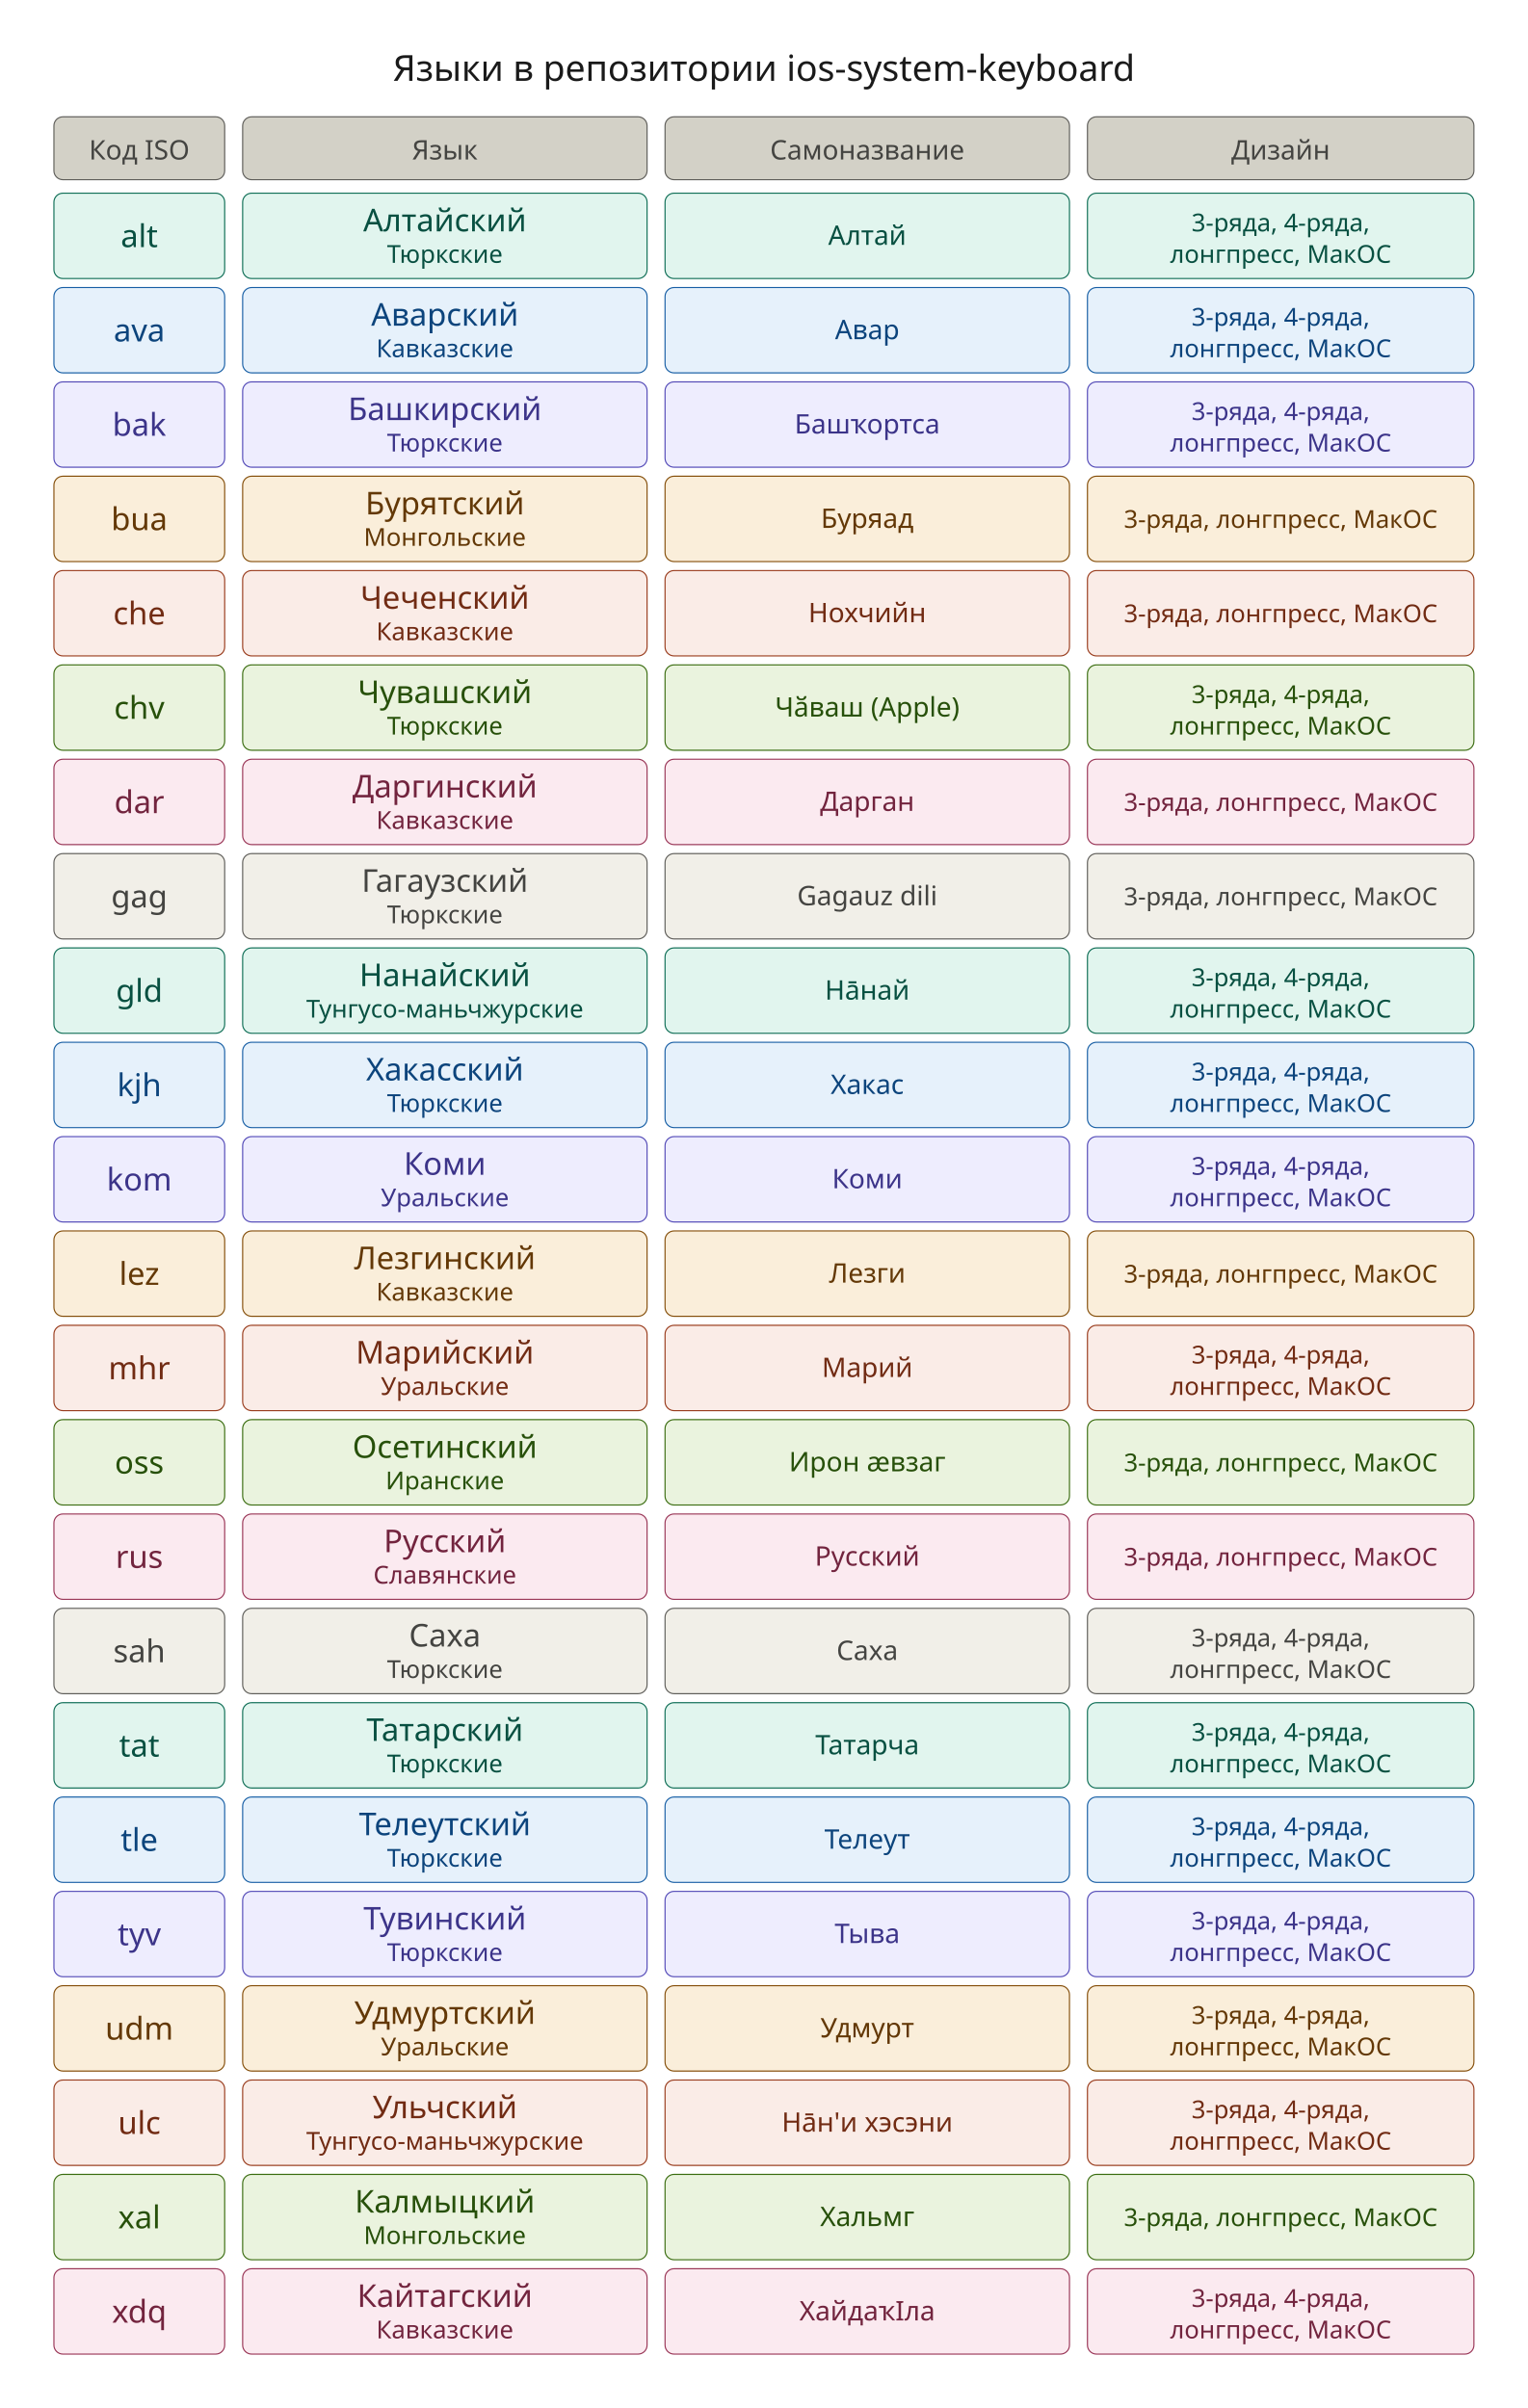
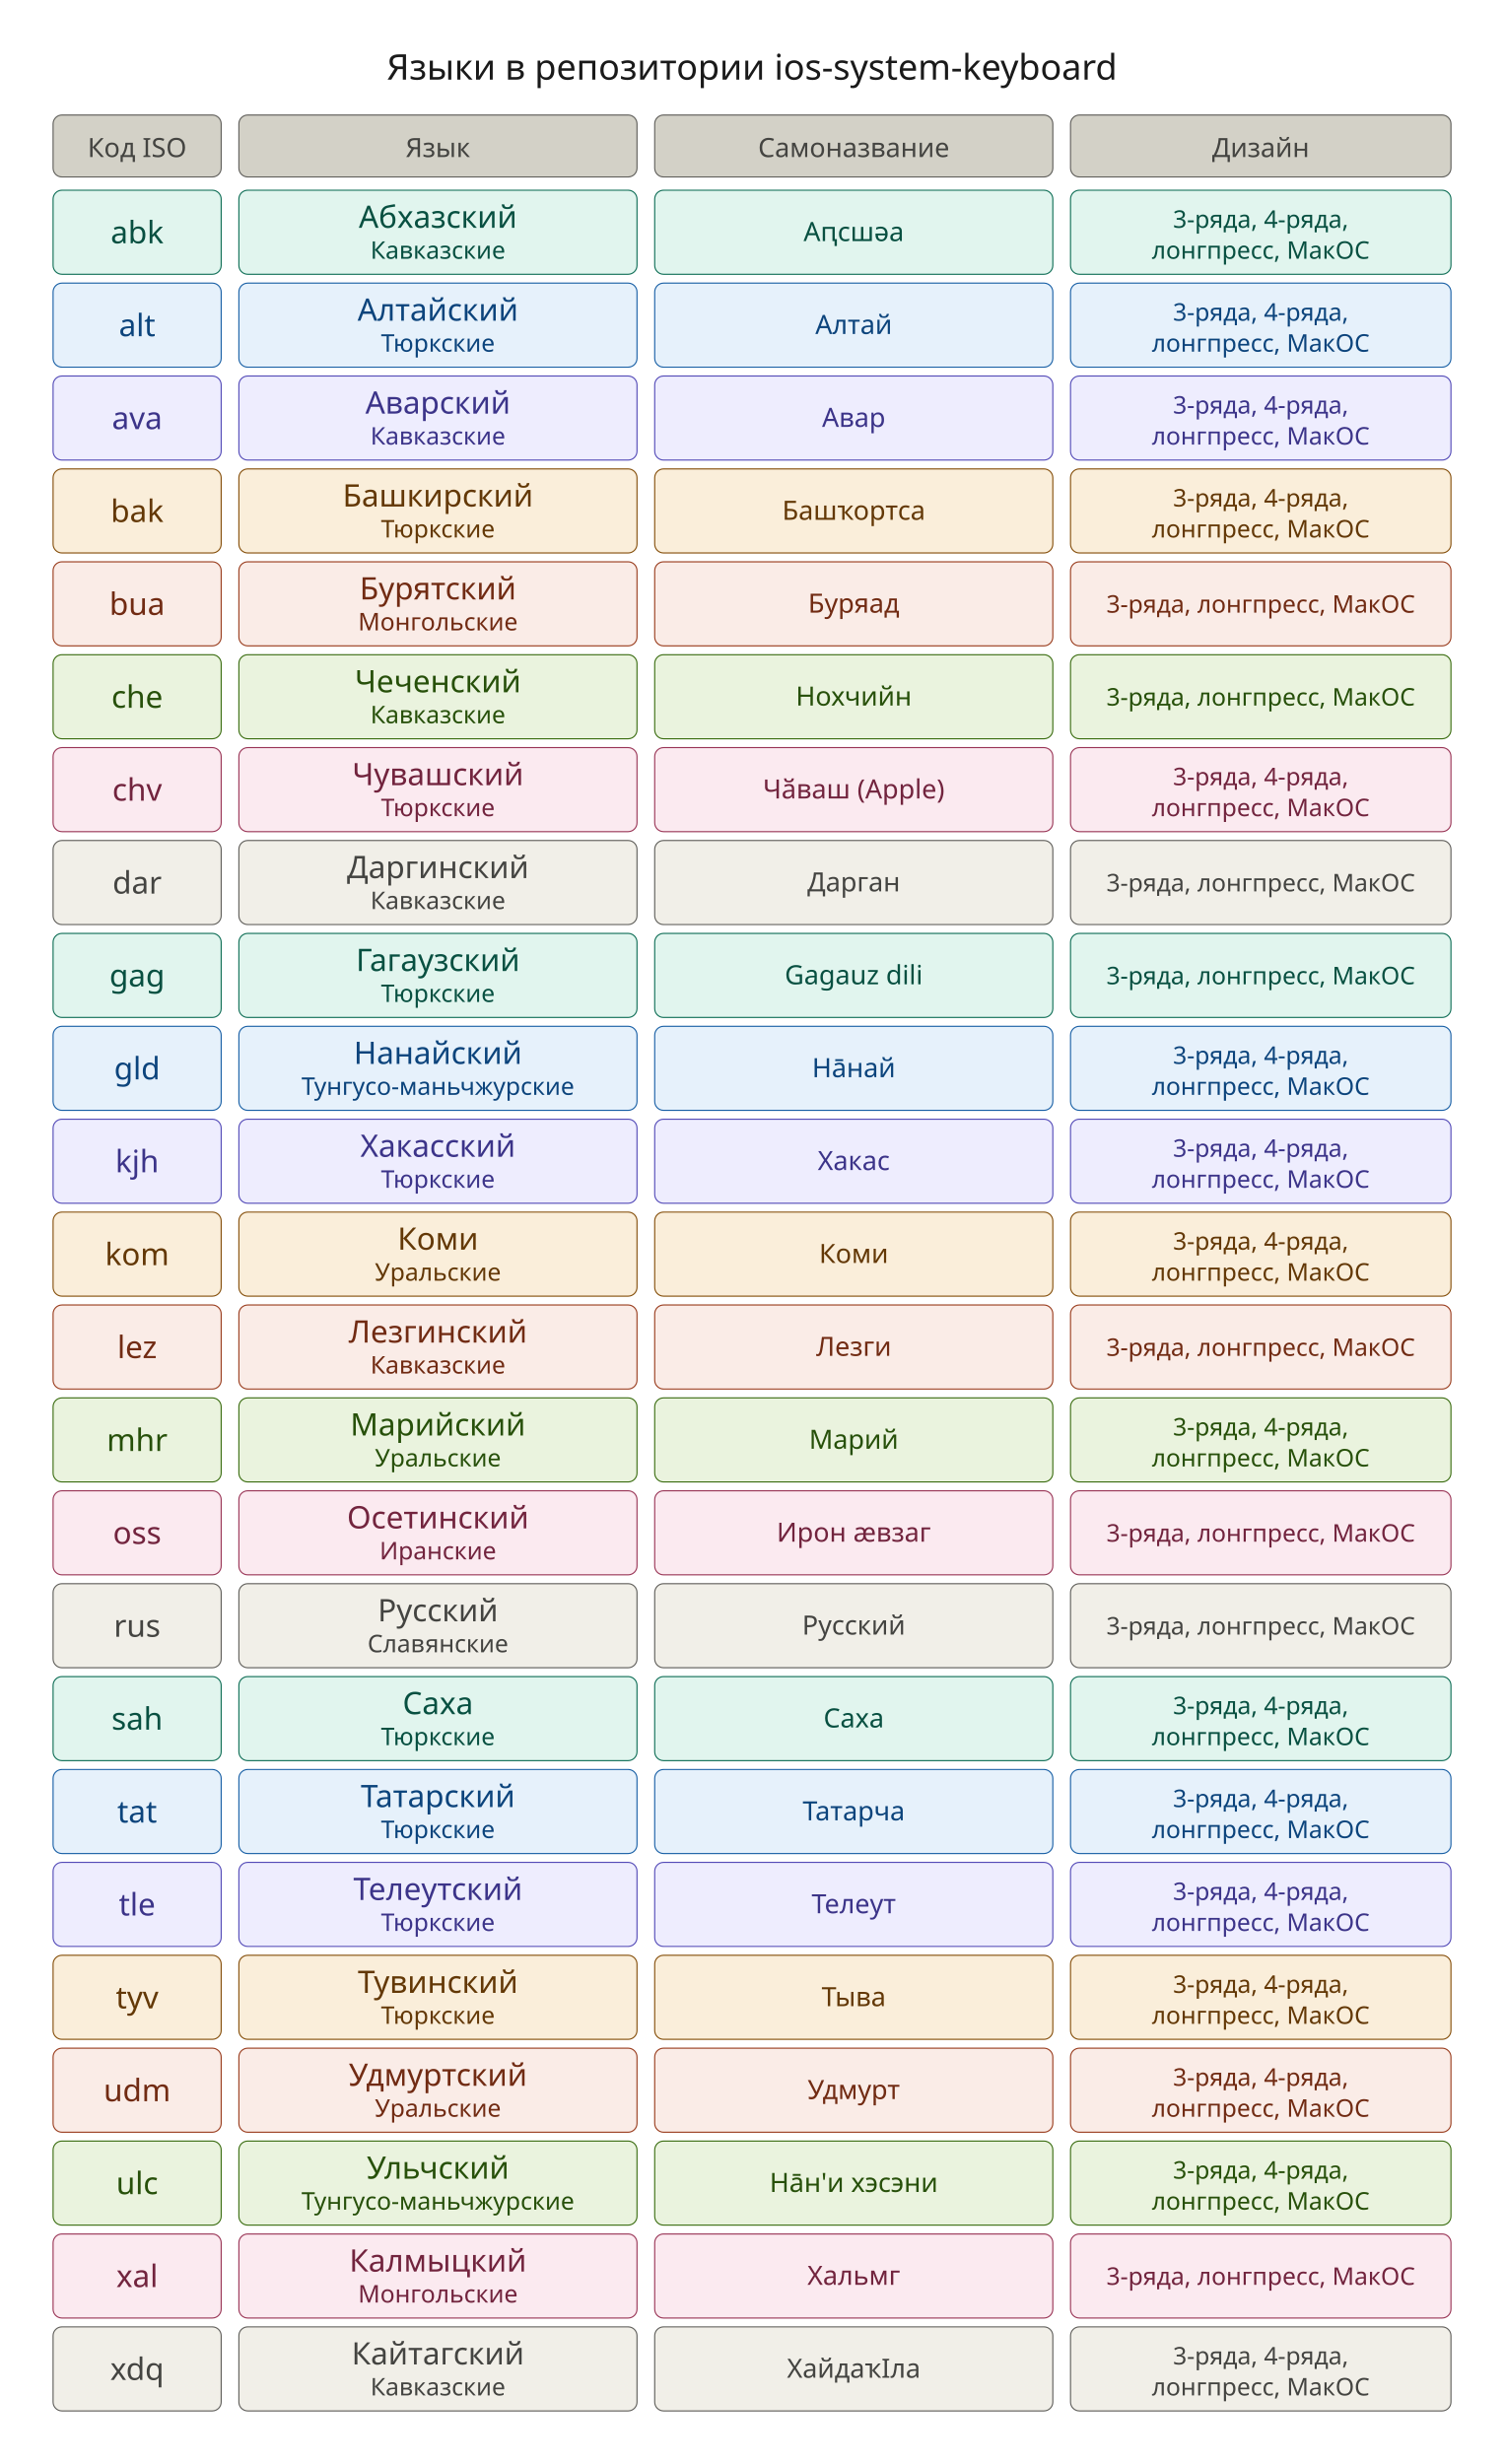
- <svg xmlns="http://www.w3.org/2000/svg" width="100%" viewBox="0 0 680 1072" font-family="sans-serif">
+ <svg xmlns="http://www.w3.org/2000/svg" width="100%" viewBox="0 0 680 1114" font-family="sans-serif">
  <text font-size="16" font-weight="500" fill="#1a1a1a" x="340" y="36" text-anchor="middle">Языки в репозитории ios-system-keyboard</text>
  <rect x="24" y="52" width="76" height="28" rx="4" fill="#D3D1C7" stroke="#5F5E5A" stroke-width="0.5" />
  <text font-size="12" fill="#444441" x="62" y="71" text-anchor="middle">Код ISO</text>
  <rect x="108" y="52" width="180" height="28" rx="4" fill="#D3D1C7" stroke="#5F5E5A" stroke-width="0.5" />
  <text font-size="12" fill="#444441" x="198" y="71" text-anchor="middle">Язык</text>
  <rect x="296" y="52" width="180" height="28" rx="4" fill="#D3D1C7" stroke="#5F5E5A" stroke-width="0.5" />
  <text font-size="12" fill="#444441" x="386" y="71" text-anchor="middle">Самоназвание</text>
  <rect x="484" y="52" width="172" height="28" rx="4" fill="#D3D1C7" stroke="#5F5E5A" stroke-width="0.5" />
  <text font-size="12" fill="#444441" x="570" y="71" text-anchor="middle">Дизайн</text>
  <rect x="24" y="86" width="76" height="38" rx="4" fill="#E1F5EE" stroke="#0F6E56" stroke-width="0.5" />
-   <text font-size="14" font-weight="500" fill="#085041" x="62" y="110" text-anchor="middle">alt</text>
+   <text font-size="14" font-weight="500" fill="#085041" x="62" y="110" text-anchor="middle">abk</text>
  <rect x="108" y="86" width="180" height="38" rx="4" fill="#E1F5EE" stroke="#0F6E56" stroke-width="0.5" />
-   <text font-size="14" font-weight="500" fill="#085041" x="198" y="103" text-anchor="middle">Алтайский</text>
-   <text font-size="11" fill="#085041" x="198" y="117" text-anchor="middle">Тюркские</text>
+   <text font-size="14" font-weight="500" fill="#085041" x="198" y="103" text-anchor="middle">Абхазский</text>
+   <text font-size="11" fill="#085041" x="198" y="117" text-anchor="middle">Кавказские</text>
  <rect x="296" y="86" width="180" height="38" rx="4" fill="#E1F5EE" stroke="#0F6E56" stroke-width="0.5" />
-   <text font-size="12" fill="#085041" x="386" y="109" text-anchor="middle">Алтай</text>
+   <text font-size="12" fill="#085041" x="386" y="109" text-anchor="middle">Аԥсшәа</text>
  <rect x="484" y="86" width="172" height="38" rx="4" fill="#E1F5EE" stroke="#0F6E56" stroke-width="0.5" />
  <text font-size="11" fill="#085041" x="570" y="103" text-anchor="middle">3-ряда, 4-ряда,</text>
  <text font-size="11" fill="#085041" x="570" y="117" text-anchor="middle">лонгпресс, МакОС</text>
  <rect x="24" y="128" width="76" height="38" rx="4" fill="#E6F1FB" stroke="#185FA5" stroke-width="0.5" />
-   <text font-size="14" font-weight="500" fill="#0C447C" x="62" y="152" text-anchor="middle">ava</text>
+   <text font-size="14" font-weight="500" fill="#0C447C" x="62" y="152" text-anchor="middle">alt</text>
  <rect x="108" y="128" width="180" height="38" rx="4" fill="#E6F1FB" stroke="#185FA5" stroke-width="0.5" />
-   <text font-size="14" font-weight="500" fill="#0C447C" x="198" y="145" text-anchor="middle">Аварский</text>
-   <text font-size="11" fill="#0C447C" x="198" y="159" text-anchor="middle">Кавказские</text>
+   <text font-size="14" font-weight="500" fill="#0C447C" x="198" y="145" text-anchor="middle">Алтайский</text>
+   <text font-size="11" fill="#0C447C" x="198" y="159" text-anchor="middle">Тюркские</text>
  <rect x="296" y="128" width="180" height="38" rx="4" fill="#E6F1FB" stroke="#185FA5" stroke-width="0.5" />
-   <text font-size="12" fill="#0C447C" x="386" y="151" text-anchor="middle">Авар</text>
+   <text font-size="12" fill="#0C447C" x="386" y="151" text-anchor="middle">Алтай</text>
  <rect x="484" y="128" width="172" height="38" rx="4" fill="#E6F1FB" stroke="#185FA5" stroke-width="0.5" />
  <text font-size="11" fill="#0C447C" x="570" y="145" text-anchor="middle">3-ряда, 4-ряда,</text>
  <text font-size="11" fill="#0C447C" x="570" y="159" text-anchor="middle">лонгпресс, МакОС</text>
  <rect x="24" y="170" width="76" height="38" rx="4" fill="#EEEDFE" stroke="#534AB7" stroke-width="0.5" />
-   <text font-size="14" font-weight="500" fill="#3C3489" x="62" y="194" text-anchor="middle">bak</text>
+   <text font-size="14" font-weight="500" fill="#3C3489" x="62" y="194" text-anchor="middle">ava</text>
  <rect x="108" y="170" width="180" height="38" rx="4" fill="#EEEDFE" stroke="#534AB7" stroke-width="0.5" />
-   <text font-size="14" font-weight="500" fill="#3C3489" x="198" y="187" text-anchor="middle">Башкирский</text>
-   <text font-size="11" fill="#3C3489" x="198" y="201" text-anchor="middle">Тюркские</text>
+   <text font-size="14" font-weight="500" fill="#3C3489" x="198" y="187" text-anchor="middle">Аварский</text>
+   <text font-size="11" fill="#3C3489" x="198" y="201" text-anchor="middle">Кавказские</text>
  <rect x="296" y="170" width="180" height="38" rx="4" fill="#EEEDFE" stroke="#534AB7" stroke-width="0.5" />
-   <text font-size="12" fill="#3C3489" x="386" y="193" text-anchor="middle">Башҡортса</text>
+   <text font-size="12" fill="#3C3489" x="386" y="193" text-anchor="middle">Авар</text>
  <rect x="484" y="170" width="172" height="38" rx="4" fill="#EEEDFE" stroke="#534AB7" stroke-width="0.5" />
  <text font-size="11" fill="#3C3489" x="570" y="187" text-anchor="middle">3-ряда, 4-ряда,</text>
  <text font-size="11" fill="#3C3489" x="570" y="201" text-anchor="middle">лонгпресс, МакОС</text>
  <rect x="24" y="212" width="76" height="38" rx="4" fill="#FAEEDA" stroke="#854F0B" stroke-width="0.5" />
-   <text font-size="14" font-weight="500" fill="#633806" x="62" y="236" text-anchor="middle">bua</text>
+   <text font-size="14" font-weight="500" fill="#633806" x="62" y="236" text-anchor="middle">bak</text>
  <rect x="108" y="212" width="180" height="38" rx="4" fill="#FAEEDA" stroke="#854F0B" stroke-width="0.5" />
-   <text font-size="14" font-weight="500" fill="#633806" x="198" y="229" text-anchor="middle">Бурятский</text>
-   <text font-size="11" fill="#633806" x="198" y="243" text-anchor="middle">Монгольские</text>
+   <text font-size="14" font-weight="500" fill="#633806" x="198" y="229" text-anchor="middle">Башкирский</text>
+   <text font-size="11" fill="#633806" x="198" y="243" text-anchor="middle">Тюркские</text>
  <rect x="296" y="212" width="180" height="38" rx="4" fill="#FAEEDA" stroke="#854F0B" stroke-width="0.5" />
-   <text font-size="12" fill="#633806" x="386" y="235" text-anchor="middle">Буряад</text>
+   <text font-size="12" fill="#633806" x="386" y="235" text-anchor="middle">Башҡортса</text>
  <rect x="484" y="212" width="172" height="38" rx="4" fill="#FAEEDA" stroke="#854F0B" stroke-width="0.5" />
-   <text font-size="11" fill="#633806" x="570" y="235" text-anchor="middle">3-ряда, лонгпресс, МакОС</text>
+   <text font-size="11" fill="#633806" x="570" y="229" text-anchor="middle">3-ряда, 4-ряда,</text>
+   <text font-size="11" fill="#633806" x="570" y="243" text-anchor="middle">лонгпресс, МакОС</text>
  <rect x="24" y="254" width="76" height="38" rx="4" fill="#FAECE7" stroke="#993C1D" stroke-width="0.5" />
-   <text font-size="14" font-weight="500" fill="#712B13" x="62" y="278" text-anchor="middle">che</text>
+   <text font-size="14" font-weight="500" fill="#712B13" x="62" y="278" text-anchor="middle">bua</text>
  <rect x="108" y="254" width="180" height="38" rx="4" fill="#FAECE7" stroke="#993C1D" stroke-width="0.5" />
-   <text font-size="14" font-weight="500" fill="#712B13" x="198" y="271" text-anchor="middle">Чеченский</text>
-   <text font-size="11" fill="#712B13" x="198" y="285" text-anchor="middle">Кавказские</text>
+   <text font-size="14" font-weight="500" fill="#712B13" x="198" y="271" text-anchor="middle">Бурятский</text>
+   <text font-size="11" fill="#712B13" x="198" y="285" text-anchor="middle">Монгольские</text>
  <rect x="296" y="254" width="180" height="38" rx="4" fill="#FAECE7" stroke="#993C1D" stroke-width="0.5" />
-   <text font-size="12" fill="#712B13" x="386" y="277" text-anchor="middle">Нохчийн</text>
+   <text font-size="12" fill="#712B13" x="386" y="277" text-anchor="middle">Буряад</text>
  <rect x="484" y="254" width="172" height="38" rx="4" fill="#FAECE7" stroke="#993C1D" stroke-width="0.5" />
  <text font-size="11" fill="#712B13" x="570" y="277" text-anchor="middle">3-ряда, лонгпресс, МакОС</text>
  <rect x="24" y="296" width="76" height="38" rx="4" fill="#EAF3DE" stroke="#3B6D11" stroke-width="0.5" />
-   <text font-size="14" font-weight="500" fill="#27500A" x="62" y="320" text-anchor="middle">chv</text>
+   <text font-size="14" font-weight="500" fill="#27500A" x="62" y="320" text-anchor="middle">che</text>
  <rect x="108" y="296" width="180" height="38" rx="4" fill="#EAF3DE" stroke="#3B6D11" stroke-width="0.5" />
-   <text font-size="14" font-weight="500" fill="#27500A" x="198" y="313" text-anchor="middle">Чувашский</text>
-   <text font-size="11" fill="#27500A" x="198" y="327" text-anchor="middle">Тюркские</text>
+   <text font-size="14" font-weight="500" fill="#27500A" x="198" y="313" text-anchor="middle">Чеченский</text>
+   <text font-size="11" fill="#27500A" x="198" y="327" text-anchor="middle">Кавказские</text>
  <rect x="296" y="296" width="180" height="38" rx="4" fill="#EAF3DE" stroke="#3B6D11" stroke-width="0.5" />
-   <text font-size="12" fill="#27500A" x="386" y="319" text-anchor="middle">Чӑваш (Apple)</text>
+   <text font-size="12" fill="#27500A" x="386" y="319" text-anchor="middle">Нохчийн</text>
  <rect x="484" y="296" width="172" height="38" rx="4" fill="#EAF3DE" stroke="#3B6D11" stroke-width="0.5" />
-   <text font-size="11" fill="#27500A" x="570" y="313" text-anchor="middle">3-ряда, 4-ряда,</text>
-   <text font-size="11" fill="#27500A" x="570" y="327" text-anchor="middle">лонгпресс, МакОС</text>
+   <text font-size="11" fill="#27500A" x="570" y="319" text-anchor="middle">3-ряда, лонгпресс, МакОС</text>
  <rect x="24" y="338" width="76" height="38" rx="4" fill="#FBEAF0" stroke="#993556" stroke-width="0.5" />
-   <text font-size="14" font-weight="500" fill="#72243E" x="62" y="362" text-anchor="middle">dar</text>
+   <text font-size="14" font-weight="500" fill="#72243E" x="62" y="362" text-anchor="middle">chv</text>
  <rect x="108" y="338" width="180" height="38" rx="4" fill="#FBEAF0" stroke="#993556" stroke-width="0.5" />
-   <text font-size="14" font-weight="500" fill="#72243E" x="198" y="355" text-anchor="middle">Даргинский</text>
-   <text font-size="11" fill="#72243E" x="198" y="369" text-anchor="middle">Кавказские</text>
+   <text font-size="14" font-weight="500" fill="#72243E" x="198" y="355" text-anchor="middle">Чувашский</text>
+   <text font-size="11" fill="#72243E" x="198" y="369" text-anchor="middle">Тюркские</text>
  <rect x="296" y="338" width="180" height="38" rx="4" fill="#FBEAF0" stroke="#993556" stroke-width="0.5" />
-   <text font-size="12" fill="#72243E" x="386" y="361" text-anchor="middle">Дарган</text>
+   <text font-size="12" fill="#72243E" x="386" y="361" text-anchor="middle">Чӑваш (Apple)</text>
  <rect x="484" y="338" width="172" height="38" rx="4" fill="#FBEAF0" stroke="#993556" stroke-width="0.5" />
-   <text font-size="11" fill="#72243E" x="570" y="361" text-anchor="middle">3-ряда, лонгпресс, МакОС</text>
+   <text font-size="11" fill="#72243E" x="570" y="355" text-anchor="middle">3-ряда, 4-ряда,</text>
+   <text font-size="11" fill="#72243E" x="570" y="369" text-anchor="middle">лонгпресс, МакОС</text>
  <rect x="24" y="380" width="76" height="38" rx="4" fill="#F1EFE8" stroke="#5F5E5A" stroke-width="0.5" />
-   <text font-size="14" font-weight="500" fill="#444441" x="62" y="404" text-anchor="middle">gag</text>
+   <text font-size="14" font-weight="500" fill="#444441" x="62" y="404" text-anchor="middle">dar</text>
  <rect x="108" y="380" width="180" height="38" rx="4" fill="#F1EFE8" stroke="#5F5E5A" stroke-width="0.5" />
-   <text font-size="14" font-weight="500" fill="#444441" x="198" y="397" text-anchor="middle">Гагаузский</text>
-   <text font-size="11" fill="#444441" x="198" y="411" text-anchor="middle">Тюркские</text>
+   <text font-size="14" font-weight="500" fill="#444441" x="198" y="397" text-anchor="middle">Даргинский</text>
+   <text font-size="11" fill="#444441" x="198" y="411" text-anchor="middle">Кавказские</text>
  <rect x="296" y="380" width="180" height="38" rx="4" fill="#F1EFE8" stroke="#5F5E5A" stroke-width="0.5" />
-   <text font-size="12" fill="#444441" x="386" y="403" text-anchor="middle">Gagauz dili</text>
+   <text font-size="12" fill="#444441" x="386" y="403" text-anchor="middle">Дарган</text>
  <rect x="484" y="380" width="172" height="38" rx="4" fill="#F1EFE8" stroke="#5F5E5A" stroke-width="0.5" />
  <text font-size="11" fill="#444441" x="570" y="403" text-anchor="middle">3-ряда, лонгпресс, МакОС</text>
  <rect x="24" y="422" width="76" height="38" rx="4" fill="#E1F5EE" stroke="#0F6E56" stroke-width="0.5" />
-   <text font-size="14" font-weight="500" fill="#085041" x="62" y="446" text-anchor="middle">gld</text>
+   <text font-size="14" font-weight="500" fill="#085041" x="62" y="446" text-anchor="middle">gag</text>
  <rect x="108" y="422" width="180" height="38" rx="4" fill="#E1F5EE" stroke="#0F6E56" stroke-width="0.5" />
-   <text font-size="14" font-weight="500" fill="#085041" x="198" y="439" text-anchor="middle">Нанайский</text>
-   <text font-size="11" fill="#085041" x="198" y="453" text-anchor="middle">Тунгусо-маньчжурские</text>
+   <text font-size="14" font-weight="500" fill="#085041" x="198" y="439" text-anchor="middle">Гагаузский</text>
+   <text font-size="11" fill="#085041" x="198" y="453" text-anchor="middle">Тюркские</text>
  <rect x="296" y="422" width="180" height="38" rx="4" fill="#E1F5EE" stroke="#0F6E56" stroke-width="0.5" />
-   <text font-size="12" fill="#085041" x="386" y="445" text-anchor="middle">На̄най</text>
+   <text font-size="12" fill="#085041" x="386" y="445" text-anchor="middle">Gagauz dili</text>
  <rect x="484" y="422" width="172" height="38" rx="4" fill="#E1F5EE" stroke="#0F6E56" stroke-width="0.5" />
-   <text font-size="11" fill="#085041" x="570" y="439" text-anchor="middle">3-ряда, 4-ряда,</text>
-   <text font-size="11" fill="#085041" x="570" y="453" text-anchor="middle">лонгпресс, МакОС</text>
+   <text font-size="11" fill="#085041" x="570" y="445" text-anchor="middle">3-ряда, лонгпресс, МакОС</text>
  <rect x="24" y="464" width="76" height="38" rx="4" fill="#E6F1FB" stroke="#185FA5" stroke-width="0.5" />
-   <text font-size="14" font-weight="500" fill="#0C447C" x="62" y="488" text-anchor="middle">kjh</text>
+   <text font-size="14" font-weight="500" fill="#0C447C" x="62" y="488" text-anchor="middle">gld</text>
  <rect x="108" y="464" width="180" height="38" rx="4" fill="#E6F1FB" stroke="#185FA5" stroke-width="0.5" />
-   <text font-size="14" font-weight="500" fill="#0C447C" x="198" y="481" text-anchor="middle">Хакасский</text>
-   <text font-size="11" fill="#0C447C" x="198" y="495" text-anchor="middle">Тюркские</text>
+   <text font-size="14" font-weight="500" fill="#0C447C" x="198" y="481" text-anchor="middle">Нанайский</text>
+   <text font-size="11" fill="#0C447C" x="198" y="495" text-anchor="middle">Тунгусо-маньчжурские</text>
  <rect x="296" y="464" width="180" height="38" rx="4" fill="#E6F1FB" stroke="#185FA5" stroke-width="0.5" />
-   <text font-size="12" fill="#0C447C" x="386" y="487" text-anchor="middle">Хакас</text>
+   <text font-size="12" fill="#0C447C" x="386" y="487" text-anchor="middle">На̄най</text>
  <rect x="484" y="464" width="172" height="38" rx="4" fill="#E6F1FB" stroke="#185FA5" stroke-width="0.5" />
  <text font-size="11" fill="#0C447C" x="570" y="481" text-anchor="middle">3-ряда, 4-ряда,</text>
  <text font-size="11" fill="#0C447C" x="570" y="495" text-anchor="middle">лонгпресс, МакОС</text>
  <rect x="24" y="506" width="76" height="38" rx="4" fill="#EEEDFE" stroke="#534AB7" stroke-width="0.5" />
-   <text font-size="14" font-weight="500" fill="#3C3489" x="62" y="530" text-anchor="middle">kom</text>
+   <text font-size="14" font-weight="500" fill="#3C3489" x="62" y="530" text-anchor="middle">kjh</text>
  <rect x="108" y="506" width="180" height="38" rx="4" fill="#EEEDFE" stroke="#534AB7" stroke-width="0.5" />
-   <text font-size="14" font-weight="500" fill="#3C3489" x="198" y="523" text-anchor="middle">Коми</text>
-   <text font-size="11" fill="#3C3489" x="198" y="537" text-anchor="middle">Уральские</text>
+   <text font-size="14" font-weight="500" fill="#3C3489" x="198" y="523" text-anchor="middle">Хакасский</text>
+   <text font-size="11" fill="#3C3489" x="198" y="537" text-anchor="middle">Тюркские</text>
  <rect x="296" y="506" width="180" height="38" rx="4" fill="#EEEDFE" stroke="#534AB7" stroke-width="0.5" />
-   <text font-size="12" fill="#3C3489" x="386" y="529" text-anchor="middle">Коми</text>
+   <text font-size="12" fill="#3C3489" x="386" y="529" text-anchor="middle">Хакас</text>
  <rect x="484" y="506" width="172" height="38" rx="4" fill="#EEEDFE" stroke="#534AB7" stroke-width="0.5" />
  <text font-size="11" fill="#3C3489" x="570" y="523" text-anchor="middle">3-ряда, 4-ряда,</text>
  <text font-size="11" fill="#3C3489" x="570" y="537" text-anchor="middle">лонгпресс, МакОС</text>
  <rect x="24" y="548" width="76" height="38" rx="4" fill="#FAEEDA" stroke="#854F0B" stroke-width="0.5" />
-   <text font-size="14" font-weight="500" fill="#633806" x="62" y="572" text-anchor="middle">lez</text>
+   <text font-size="14" font-weight="500" fill="#633806" x="62" y="572" text-anchor="middle">kom</text>
  <rect x="108" y="548" width="180" height="38" rx="4" fill="#FAEEDA" stroke="#854F0B" stroke-width="0.5" />
-   <text font-size="14" font-weight="500" fill="#633806" x="198" y="565" text-anchor="middle">Лезгинский</text>
-   <text font-size="11" fill="#633806" x="198" y="579" text-anchor="middle">Кавказские</text>
+   <text font-size="14" font-weight="500" fill="#633806" x="198" y="565" text-anchor="middle">Коми</text>
+   <text font-size="11" fill="#633806" x="198" y="579" text-anchor="middle">Уральские</text>
  <rect x="296" y="548" width="180" height="38" rx="4" fill="#FAEEDA" stroke="#854F0B" stroke-width="0.5" />
-   <text font-size="12" fill="#633806" x="386" y="571" text-anchor="middle">Лезги</text>
+   <text font-size="12" fill="#633806" x="386" y="571" text-anchor="middle">Коми</text>
  <rect x="484" y="548" width="172" height="38" rx="4" fill="#FAEEDA" stroke="#854F0B" stroke-width="0.5" />
-   <text font-size="11" fill="#633806" x="570" y="571" text-anchor="middle">3-ряда, лонгпресс, МакОС</text>
+   <text font-size="11" fill="#633806" x="570" y="565" text-anchor="middle">3-ряда, 4-ряда,</text>
+   <text font-size="11" fill="#633806" x="570" y="579" text-anchor="middle">лонгпресс, МакОС</text>
  <rect x="24" y="590" width="76" height="38" rx="4" fill="#FAECE7" stroke="#993C1D" stroke-width="0.5" />
-   <text font-size="14" font-weight="500" fill="#712B13" x="62" y="614" text-anchor="middle">mhr</text>
+   <text font-size="14" font-weight="500" fill="#712B13" x="62" y="614" text-anchor="middle">lez</text>
  <rect x="108" y="590" width="180" height="38" rx="4" fill="#FAECE7" stroke="#993C1D" stroke-width="0.5" />
-   <text font-size="14" font-weight="500" fill="#712B13" x="198" y="607" text-anchor="middle">Марийский</text>
-   <text font-size="11" fill="#712B13" x="198" y="621" text-anchor="middle">Уральские</text>
+   <text font-size="14" font-weight="500" fill="#712B13" x="198" y="607" text-anchor="middle">Лезгинский</text>
+   <text font-size="11" fill="#712B13" x="198" y="621" text-anchor="middle">Кавказские</text>
  <rect x="296" y="590" width="180" height="38" rx="4" fill="#FAECE7" stroke="#993C1D" stroke-width="0.5" />
-   <text font-size="12" fill="#712B13" x="386" y="613" text-anchor="middle">Марий</text>
+   <text font-size="12" fill="#712B13" x="386" y="613" text-anchor="middle">Лезги</text>
  <rect x="484" y="590" width="172" height="38" rx="4" fill="#FAECE7" stroke="#993C1D" stroke-width="0.5" />
-   <text font-size="11" fill="#712B13" x="570" y="607" text-anchor="middle">3-ряда, 4-ряда,</text>
-   <text font-size="11" fill="#712B13" x="570" y="621" text-anchor="middle">лонгпресс, МакОС</text>
+   <text font-size="11" fill="#712B13" x="570" y="613" text-anchor="middle">3-ряда, лонгпресс, МакОС</text>
  <rect x="24" y="632" width="76" height="38" rx="4" fill="#EAF3DE" stroke="#3B6D11" stroke-width="0.5" />
-   <text font-size="14" font-weight="500" fill="#27500A" x="62" y="656" text-anchor="middle">oss</text>
+   <text font-size="14" font-weight="500" fill="#27500A" x="62" y="656" text-anchor="middle">mhr</text>
  <rect x="108" y="632" width="180" height="38" rx="4" fill="#EAF3DE" stroke="#3B6D11" stroke-width="0.5" />
-   <text font-size="14" font-weight="500" fill="#27500A" x="198" y="649" text-anchor="middle">Осетинский</text>
-   <text font-size="11" fill="#27500A" x="198" y="663" text-anchor="middle">Иранские</text>
+   <text font-size="14" font-weight="500" fill="#27500A" x="198" y="649" text-anchor="middle">Марийский</text>
+   <text font-size="11" fill="#27500A" x="198" y="663" text-anchor="middle">Уральские</text>
  <rect x="296" y="632" width="180" height="38" rx="4" fill="#EAF3DE" stroke="#3B6D11" stroke-width="0.5" />
-   <text font-size="12" fill="#27500A" x="386" y="655" text-anchor="middle">Ирон ӕвзаг</text>
+   <text font-size="12" fill="#27500A" x="386" y="655" text-anchor="middle">Марий</text>
  <rect x="484" y="632" width="172" height="38" rx="4" fill="#EAF3DE" stroke="#3B6D11" stroke-width="0.5" />
-   <text font-size="11" fill="#27500A" x="570" y="655" text-anchor="middle">3-ряда, лонгпресс, МакОС</text>
+   <text font-size="11" fill="#27500A" x="570" y="649" text-anchor="middle">3-ряда, 4-ряда,</text>
+   <text font-size="11" fill="#27500A" x="570" y="663" text-anchor="middle">лонгпресс, МакОС</text>
  <rect x="24" y="674" width="76" height="38" rx="4" fill="#FBEAF0" stroke="#993556" stroke-width="0.5" />
-   <text font-size="14" font-weight="500" fill="#72243E" x="62" y="698" text-anchor="middle">rus</text>
+   <text font-size="14" font-weight="500" fill="#72243E" x="62" y="698" text-anchor="middle">oss</text>
  <rect x="108" y="674" width="180" height="38" rx="4" fill="#FBEAF0" stroke="#993556" stroke-width="0.5" />
-   <text font-size="14" font-weight="500" fill="#72243E" x="198" y="691" text-anchor="middle">Русский</text>
-   <text font-size="11" fill="#72243E" x="198" y="705" text-anchor="middle">Славянские</text>
+   <text font-size="14" font-weight="500" fill="#72243E" x="198" y="691" text-anchor="middle">Осетинский</text>
+   <text font-size="11" fill="#72243E" x="198" y="705" text-anchor="middle">Иранские</text>
  <rect x="296" y="674" width="180" height="38" rx="4" fill="#FBEAF0" stroke="#993556" stroke-width="0.5" />
-   <text font-size="12" fill="#72243E" x="386" y="697" text-anchor="middle">Русский</text>
+   <text font-size="12" fill="#72243E" x="386" y="697" text-anchor="middle">Ирон ӕвзаг</text>
  <rect x="484" y="674" width="172" height="38" rx="4" fill="#FBEAF0" stroke="#993556" stroke-width="0.5" />
  <text font-size="11" fill="#72243E" x="570" y="697" text-anchor="middle">3-ряда, лонгпресс, МакОС</text>
  <rect x="24" y="716" width="76" height="38" rx="4" fill="#F1EFE8" stroke="#5F5E5A" stroke-width="0.5" />
-   <text font-size="14" font-weight="500" fill="#444441" x="62" y="740" text-anchor="middle">sah</text>
+   <text font-size="14" font-weight="500" fill="#444441" x="62" y="740" text-anchor="middle">rus</text>
  <rect x="108" y="716" width="180" height="38" rx="4" fill="#F1EFE8" stroke="#5F5E5A" stroke-width="0.5" />
-   <text font-size="14" font-weight="500" fill="#444441" x="198" y="733" text-anchor="middle">Саха</text>
-   <text font-size="11" fill="#444441" x="198" y="747" text-anchor="middle">Тюркские</text>
+   <text font-size="14" font-weight="500" fill="#444441" x="198" y="733" text-anchor="middle">Русский</text>
+   <text font-size="11" fill="#444441" x="198" y="747" text-anchor="middle">Славянские</text>
  <rect x="296" y="716" width="180" height="38" rx="4" fill="#F1EFE8" stroke="#5F5E5A" stroke-width="0.5" />
-   <text font-size="12" fill="#444441" x="386" y="739" text-anchor="middle">Саха</text>
+   <text font-size="12" fill="#444441" x="386" y="739" text-anchor="middle">Русский</text>
  <rect x="484" y="716" width="172" height="38" rx="4" fill="#F1EFE8" stroke="#5F5E5A" stroke-width="0.5" />
-   <text font-size="11" fill="#444441" x="570" y="733" text-anchor="middle">3-ряда, 4-ряда,</text>
-   <text font-size="11" fill="#444441" x="570" y="747" text-anchor="middle">лонгпресс, МакОС</text>
+   <text font-size="11" fill="#444441" x="570" y="739" text-anchor="middle">3-ряда, лонгпресс, МакОС</text>
  <rect x="24" y="758" width="76" height="38" rx="4" fill="#E1F5EE" stroke="#0F6E56" stroke-width="0.5" />
-   <text font-size="14" font-weight="500" fill="#085041" x="62" y="782" text-anchor="middle">tat</text>
+   <text font-size="14" font-weight="500" fill="#085041" x="62" y="782" text-anchor="middle">sah</text>
  <rect x="108" y="758" width="180" height="38" rx="4" fill="#E1F5EE" stroke="#0F6E56" stroke-width="0.5" />
-   <text font-size="14" font-weight="500" fill="#085041" x="198" y="775" text-anchor="middle">Татарский</text>
+   <text font-size="14" font-weight="500" fill="#085041" x="198" y="775" text-anchor="middle">Саха</text>
  <text font-size="11" fill="#085041" x="198" y="789" text-anchor="middle">Тюркские</text>
  <rect x="296" y="758" width="180" height="38" rx="4" fill="#E1F5EE" stroke="#0F6E56" stroke-width="0.5" />
-   <text font-size="12" fill="#085041" x="386" y="781" text-anchor="middle">Татарча</text>
+   <text font-size="12" fill="#085041" x="386" y="781" text-anchor="middle">Саха</text>
  <rect x="484" y="758" width="172" height="38" rx="4" fill="#E1F5EE" stroke="#0F6E56" stroke-width="0.5" />
  <text font-size="11" fill="#085041" x="570" y="775" text-anchor="middle">3-ряда, 4-ряда,</text>
  <text font-size="11" fill="#085041" x="570" y="789" text-anchor="middle">лонгпресс, МакОС</text>
  <rect x="24" y="800" width="76" height="38" rx="4" fill="#E6F1FB" stroke="#185FA5" stroke-width="0.5" />
-   <text font-size="14" font-weight="500" fill="#0C447C" x="62" y="824" text-anchor="middle">tle</text>
+   <text font-size="14" font-weight="500" fill="#0C447C" x="62" y="824" text-anchor="middle">tat</text>
  <rect x="108" y="800" width="180" height="38" rx="4" fill="#E6F1FB" stroke="#185FA5" stroke-width="0.5" />
-   <text font-size="14" font-weight="500" fill="#0C447C" x="198" y="817" text-anchor="middle">Телеутский</text>
+   <text font-size="14" font-weight="500" fill="#0C447C" x="198" y="817" text-anchor="middle">Татарский</text>
  <text font-size="11" fill="#0C447C" x="198" y="831" text-anchor="middle">Тюркские</text>
  <rect x="296" y="800" width="180" height="38" rx="4" fill="#E6F1FB" stroke="#185FA5" stroke-width="0.5" />
-   <text font-size="12" fill="#0C447C" x="386" y="823" text-anchor="middle">Телеут</text>
+   <text font-size="12" fill="#0C447C" x="386" y="823" text-anchor="middle">Татарча</text>
  <rect x="484" y="800" width="172" height="38" rx="4" fill="#E6F1FB" stroke="#185FA5" stroke-width="0.5" />
  <text font-size="11" fill="#0C447C" x="570" y="817" text-anchor="middle">3-ряда, 4-ряда,</text>
  <text font-size="11" fill="#0C447C" x="570" y="831" text-anchor="middle">лонгпресс, МакОС</text>
  <rect x="24" y="842" width="76" height="38" rx="4" fill="#EEEDFE" stroke="#534AB7" stroke-width="0.5" />
-   <text font-size="14" font-weight="500" fill="#3C3489" x="62" y="866" text-anchor="middle">tyv</text>
+   <text font-size="14" font-weight="500" fill="#3C3489" x="62" y="866" text-anchor="middle">tle</text>
  <rect x="108" y="842" width="180" height="38" rx="4" fill="#EEEDFE" stroke="#534AB7" stroke-width="0.5" />
-   <text font-size="14" font-weight="500" fill="#3C3489" x="198" y="859" text-anchor="middle">Тувинский</text>
+   <text font-size="14" font-weight="500" fill="#3C3489" x="198" y="859" text-anchor="middle">Телеутский</text>
  <text font-size="11" fill="#3C3489" x="198" y="873" text-anchor="middle">Тюркские</text>
  <rect x="296" y="842" width="180" height="38" rx="4" fill="#EEEDFE" stroke="#534AB7" stroke-width="0.5" />
-   <text font-size="12" fill="#3C3489" x="386" y="865" text-anchor="middle">Тыва</text>
+   <text font-size="12" fill="#3C3489" x="386" y="865" text-anchor="middle">Телеут</text>
  <rect x="484" y="842" width="172" height="38" rx="4" fill="#EEEDFE" stroke="#534AB7" stroke-width="0.5" />
  <text font-size="11" fill="#3C3489" x="570" y="859" text-anchor="middle">3-ряда, 4-ряда,</text>
  <text font-size="11" fill="#3C3489" x="570" y="873" text-anchor="middle">лонгпресс, МакОС</text>
  <rect x="24" y="884" width="76" height="38" rx="4" fill="#FAEEDA" stroke="#854F0B" stroke-width="0.5" />
-   <text font-size="14" font-weight="500" fill="#633806" x="62" y="908" text-anchor="middle">udm</text>
+   <text font-size="14" font-weight="500" fill="#633806" x="62" y="908" text-anchor="middle">tyv</text>
  <rect x="108" y="884" width="180" height="38" rx="4" fill="#FAEEDA" stroke="#854F0B" stroke-width="0.5" />
-   <text font-size="14" font-weight="500" fill="#633806" x="198" y="901" text-anchor="middle">Удмуртский</text>
-   <text font-size="11" fill="#633806" x="198" y="915" text-anchor="middle">Уральские</text>
+   <text font-size="14" font-weight="500" fill="#633806" x="198" y="901" text-anchor="middle">Тувинский</text>
+   <text font-size="11" fill="#633806" x="198" y="915" text-anchor="middle">Тюркские</text>
  <rect x="296" y="884" width="180" height="38" rx="4" fill="#FAEEDA" stroke="#854F0B" stroke-width="0.5" />
-   <text font-size="12" fill="#633806" x="386" y="907" text-anchor="middle">Удмурт</text>
+   <text font-size="12" fill="#633806" x="386" y="907" text-anchor="middle">Тыва</text>
  <rect x="484" y="884" width="172" height="38" rx="4" fill="#FAEEDA" stroke="#854F0B" stroke-width="0.5" />
  <text font-size="11" fill="#633806" x="570" y="901" text-anchor="middle">3-ряда, 4-ряда,</text>
  <text font-size="11" fill="#633806" x="570" y="915" text-anchor="middle">лонгпресс, МакОС</text>
  <rect x="24" y="926" width="76" height="38" rx="4" fill="#FAECE7" stroke="#993C1D" stroke-width="0.5" />
-   <text font-size="14" font-weight="500" fill="#712B13" x="62" y="950" text-anchor="middle">ulc</text>
+   <text font-size="14" font-weight="500" fill="#712B13" x="62" y="950" text-anchor="middle">udm</text>
  <rect x="108" y="926" width="180" height="38" rx="4" fill="#FAECE7" stroke="#993C1D" stroke-width="0.5" />
-   <text font-size="14" font-weight="500" fill="#712B13" x="198" y="943" text-anchor="middle">Ульчский</text>
-   <text font-size="11" fill="#712B13" x="198" y="957" text-anchor="middle">Тунгусо-маньчжурские</text>
+   <text font-size="14" font-weight="500" fill="#712B13" x="198" y="943" text-anchor="middle">Удмуртский</text>
+   <text font-size="11" fill="#712B13" x="198" y="957" text-anchor="middle">Уральские</text>
  <rect x="296" y="926" width="180" height="38" rx="4" fill="#FAECE7" stroke="#993C1D" stroke-width="0.5" />
-   <text font-size="12" fill="#712B13" x="386" y="949" text-anchor="middle">Нāн'и хэсэни</text>
+   <text font-size="12" fill="#712B13" x="386" y="949" text-anchor="middle">Удмурт</text>
  <rect x="484" y="926" width="172" height="38" rx="4" fill="#FAECE7" stroke="#993C1D" stroke-width="0.5" />
  <text font-size="11" fill="#712B13" x="570" y="943" text-anchor="middle">3-ряда, 4-ряда,</text>
  <text font-size="11" fill="#712B13" x="570" y="957" text-anchor="middle">лонгпресс, МакОС</text>
  <rect x="24" y="968" width="76" height="38" rx="4" fill="#EAF3DE" stroke="#3B6D11" stroke-width="0.5" />
-   <text font-size="14" font-weight="500" fill="#27500A" x="62" y="992" text-anchor="middle">xal</text>
+   <text font-size="14" font-weight="500" fill="#27500A" x="62" y="992" text-anchor="middle">ulc</text>
  <rect x="108" y="968" width="180" height="38" rx="4" fill="#EAF3DE" stroke="#3B6D11" stroke-width="0.5" />
-   <text font-size="14" font-weight="500" fill="#27500A" x="198" y="985" text-anchor="middle">Калмыцкий</text>
-   <text font-size="11" fill="#27500A" x="198" y="999" text-anchor="middle">Монгольские</text>
+   <text font-size="14" font-weight="500" fill="#27500A" x="198" y="985" text-anchor="middle">Ульчский</text>
+   <text font-size="11" fill="#27500A" x="198" y="999" text-anchor="middle">Тунгусо-маньчжурские</text>
  <rect x="296" y="968" width="180" height="38" rx="4" fill="#EAF3DE" stroke="#3B6D11" stroke-width="0.5" />
-   <text font-size="12" fill="#27500A" x="386" y="991" text-anchor="middle">Хальмг</text>
+   <text font-size="12" fill="#27500A" x="386" y="991" text-anchor="middle">Нāн'и хэсэни</text>
  <rect x="484" y="968" width="172" height="38" rx="4" fill="#EAF3DE" stroke="#3B6D11" stroke-width="0.5" />
-   <text font-size="11" fill="#27500A" x="570" y="991" text-anchor="middle">3-ряда, лонгпресс, МакОС</text>
+   <text font-size="11" fill="#27500A" x="570" y="985" text-anchor="middle">3-ряда, 4-ряда,</text>
+   <text font-size="11" fill="#27500A" x="570" y="999" text-anchor="middle">лонгпресс, МакОС</text>
  <rect x="24" y="1010" width="76" height="38" rx="4" fill="#FBEAF0" stroke="#993556" stroke-width="0.5" />
-   <text font-size="14" font-weight="500" fill="#72243E" x="62" y="1034" text-anchor="middle">xdq</text>
+   <text font-size="14" font-weight="500" fill="#72243E" x="62" y="1034" text-anchor="middle">xal</text>
  <rect x="108" y="1010" width="180" height="38" rx="4" fill="#FBEAF0" stroke="#993556" stroke-width="0.5" />
-   <text font-size="14" font-weight="500" fill="#72243E" x="198" y="1027" text-anchor="middle">Кайтагский</text>
-   <text font-size="11" fill="#72243E" x="198" y="1041" text-anchor="middle">Кавказские</text>
+   <text font-size="14" font-weight="500" fill="#72243E" x="198" y="1027" text-anchor="middle">Калмыцкий</text>
+   <text font-size="11" fill="#72243E" x="198" y="1041" text-anchor="middle">Монгольские</text>
  <rect x="296" y="1010" width="180" height="38" rx="4" fill="#FBEAF0" stroke="#993556" stroke-width="0.5" />
-   <text font-size="12" fill="#72243E" x="386" y="1033" text-anchor="middle">Хайдаҡӏла</text>
+   <text font-size="12" fill="#72243E" x="386" y="1033" text-anchor="middle">Хальмг</text>
  <rect x="484" y="1010" width="172" height="38" rx="4" fill="#FBEAF0" stroke="#993556" stroke-width="0.5" />
-   <text font-size="11" fill="#72243E" x="570" y="1027" text-anchor="middle">3-ряда, 4-ряда,</text>
-   <text font-size="11" fill="#72243E" x="570" y="1041" text-anchor="middle">лонгпресс, МакОС</text>
+   <text font-size="11" fill="#72243E" x="570" y="1033" text-anchor="middle">3-ряда, лонгпресс, МакОС</text>
+   <rect x="24" y="1052" width="76" height="38" rx="4" fill="#F1EFE8" stroke="#5F5E5A" stroke-width="0.5" />
+   <text font-size="14" font-weight="500" fill="#444441" x="62" y="1076" text-anchor="middle">xdq</text>
+   <rect x="108" y="1052" width="180" height="38" rx="4" fill="#F1EFE8" stroke="#5F5E5A" stroke-width="0.5" />
+   <text font-size="14" font-weight="500" fill="#444441" x="198" y="1069" text-anchor="middle">Кайтагский</text>
+   <text font-size="11" fill="#444441" x="198" y="1083" text-anchor="middle">Кавказские</text>
+   <rect x="296" y="1052" width="180" height="38" rx="4" fill="#F1EFE8" stroke="#5F5E5A" stroke-width="0.5" />
+   <text font-size="12" fill="#444441" x="386" y="1075" text-anchor="middle">Хайдаҡӏла</text>
+   <rect x="484" y="1052" width="172" height="38" rx="4" fill="#F1EFE8" stroke="#5F5E5A" stroke-width="0.5" />
+   <text font-size="11" fill="#444441" x="570" y="1069" text-anchor="middle">3-ряда, 4-ряда,</text>
+   <text font-size="11" fill="#444441" x="570" y="1083" text-anchor="middle">лонгпресс, МакОС</text>
</svg>
